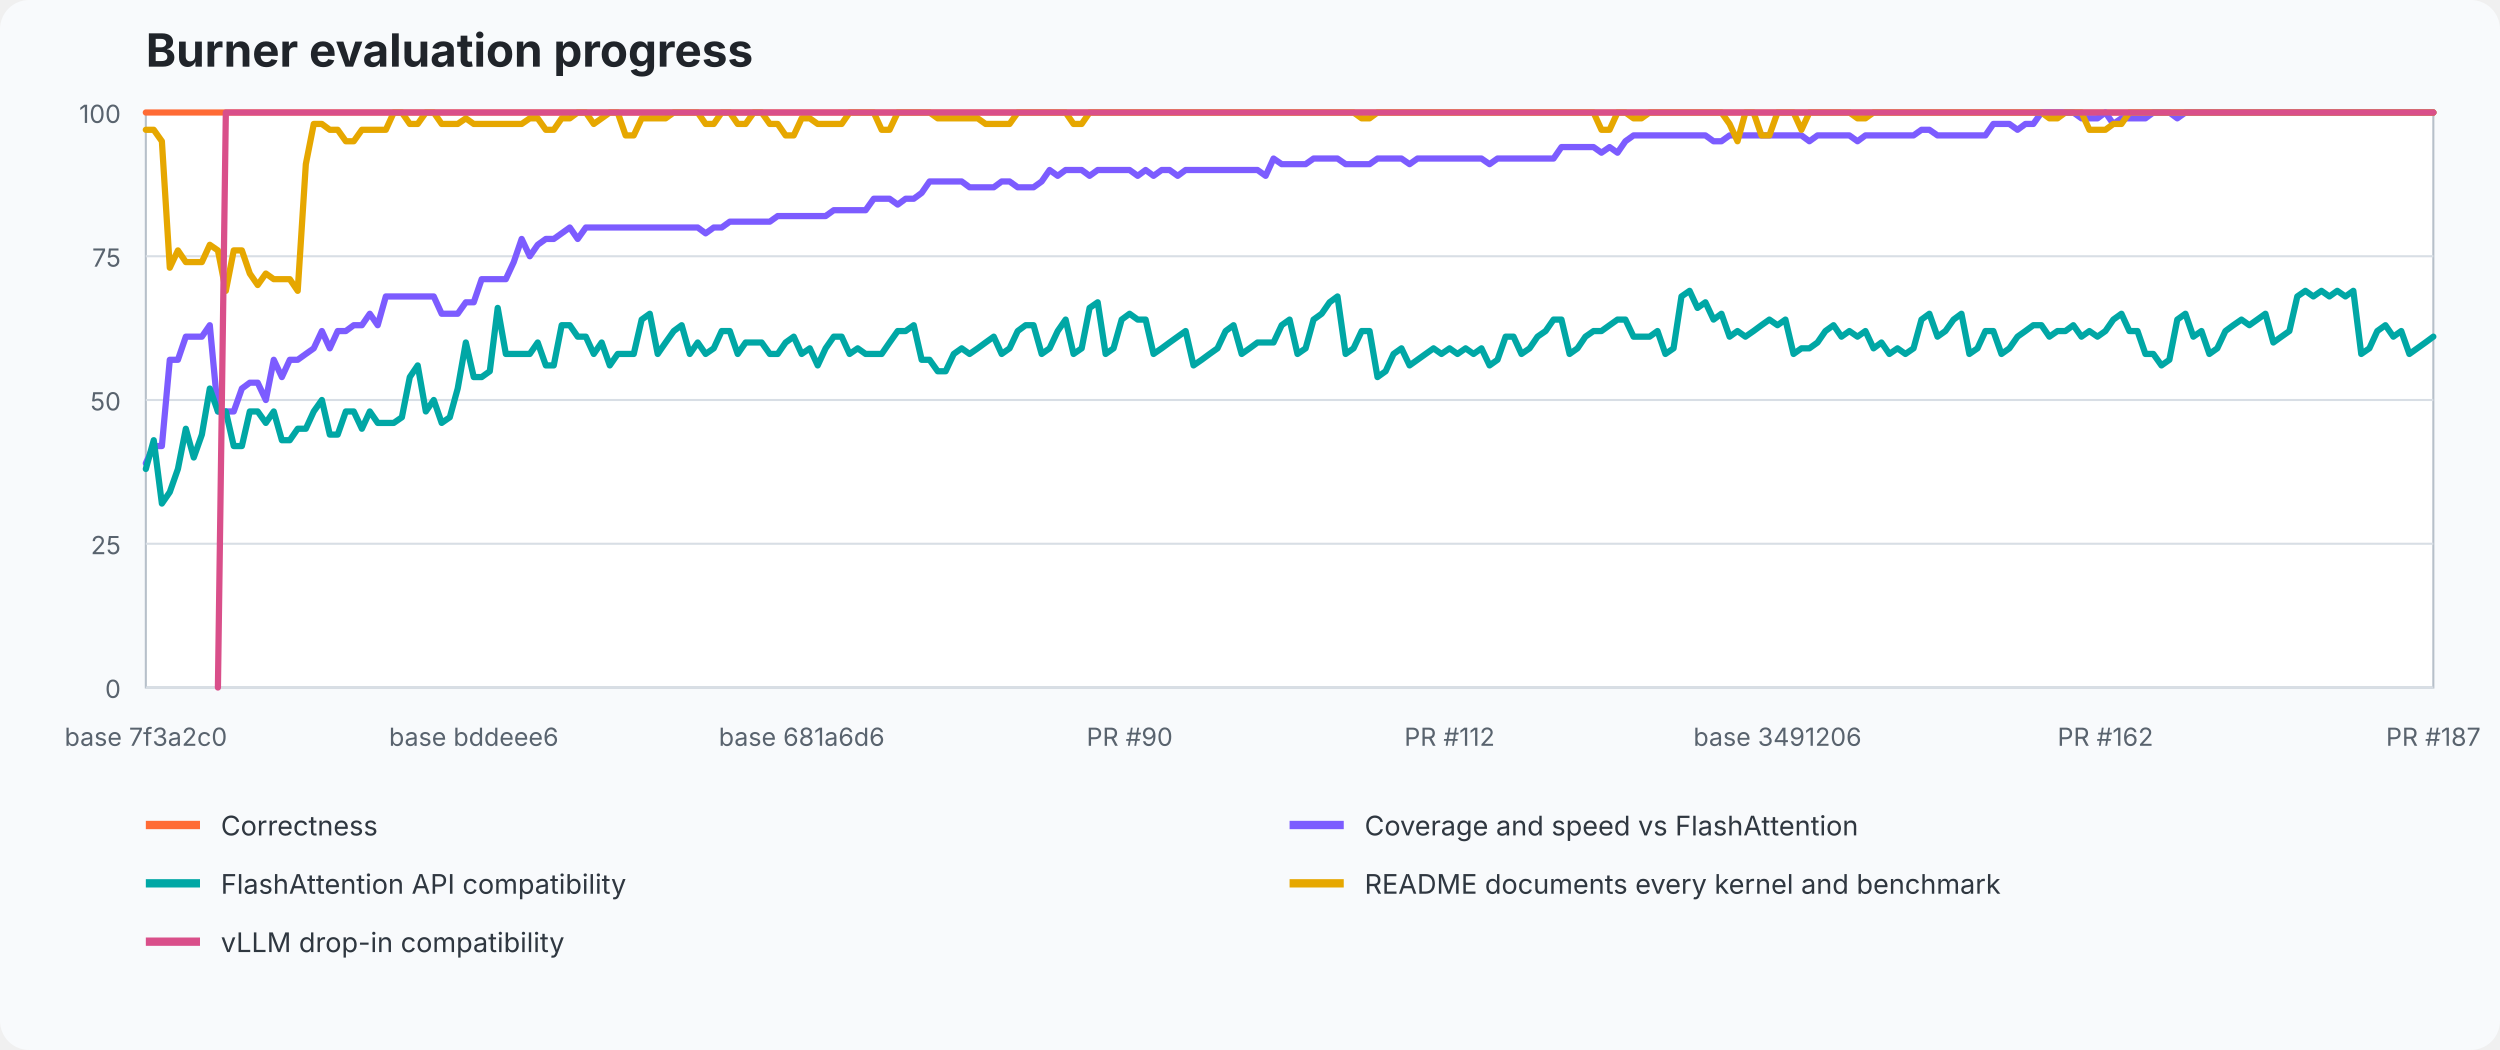
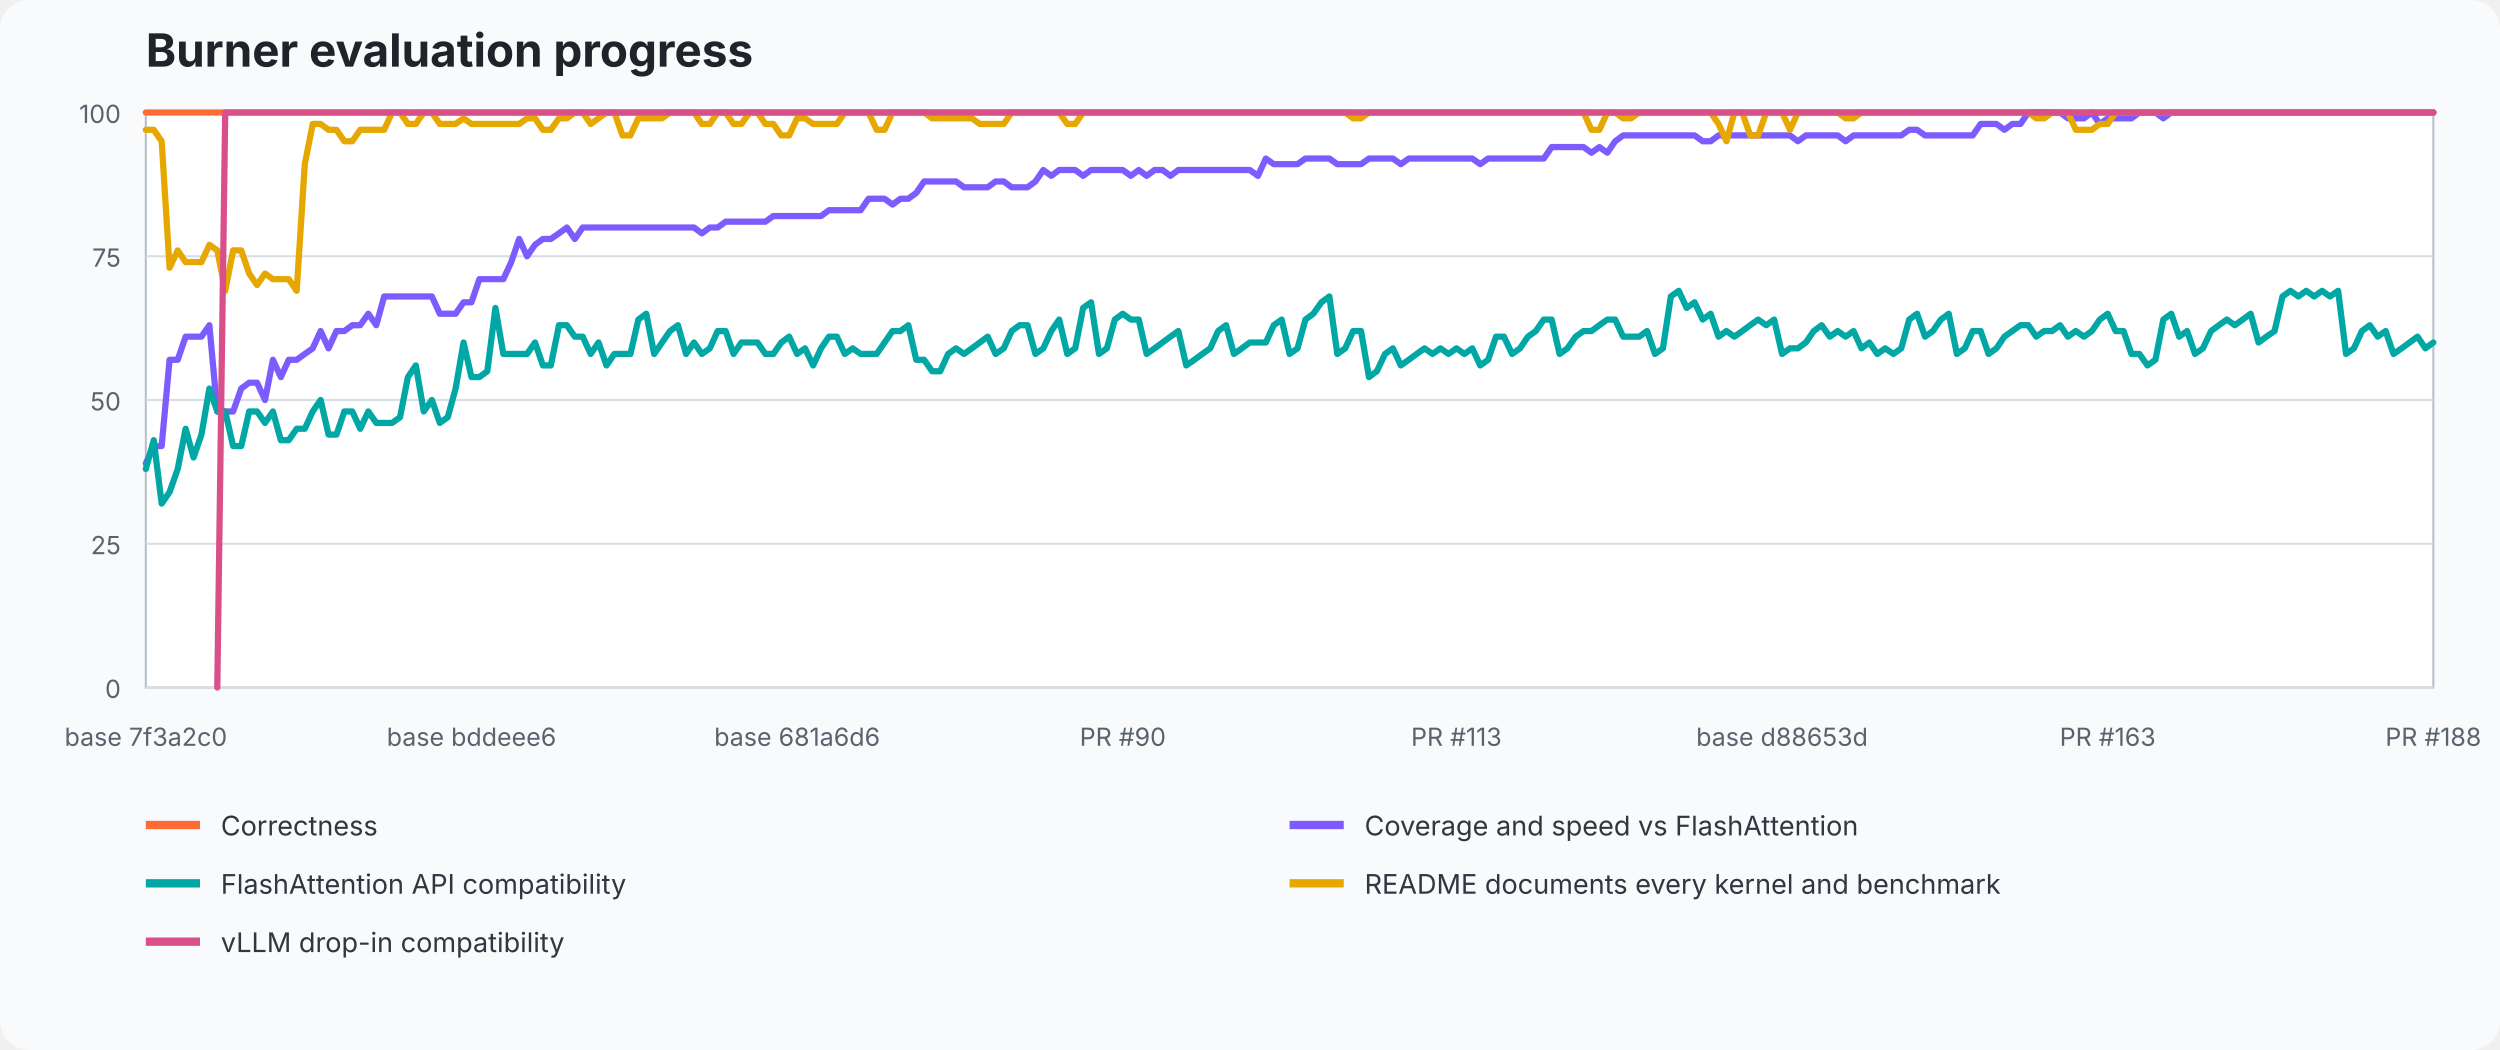
<svg xmlns="http://www.w3.org/2000/svg" width="1200" height="504" viewBox="0 0 1200 504" role="img" aria-labelledby="title desc">
  <style>text{font-family:ui-sans-serif,system-ui,-apple-system,BlinkMacSystemFont,"Segoe UI",sans-serif}.title{font-size:22px;font-weight:700;fill:#20242a}.axis{font-size:12px;fill:#59636e}.legend{font-size:13px;fill:#2f3740}.grid{stroke:#d8dee5;stroke-width:1}.plot{fill:#fff;stroke:#b7c0ca}</style>
  <rect width="100%" height="100%" fill="#f8fafc" rx="14" />
  <text x="70" y="32" class="title">Burner evaluation progress</text>
  <rect x="70" y="54" width="1098" height="276" class="plot" />
  <line x1="70" y1="330" x2="1168" y2="330" class="grid" />
  <text x="58" y="335" text-anchor="end" class="axis">0</text>
  <line x1="70" y1="261" x2="1168" y2="261" class="grid" />
  <text x="58" y="266" text-anchor="end" class="axis">25</text>
  <line x1="70" y1="192" x2="1168" y2="192" class="grid" />
  <text x="58" y="197" text-anchor="end" class="axis">50</text>
  <line x1="70" y1="123" x2="1168" y2="123" class="grid" />
  <text x="58" y="128" text-anchor="end" class="axis">75</text>
  <line x1="70" y1="54" x2="1168" y2="54" class="grid" />
  <text x="58" y="59" text-anchor="end" class="axis">100</text>
-   <polyline points="70.0,54.0 73.8,54.0 77.7,54.0 81.5,54.0 85.4,54.0 89.2,54.0 93.0,54.0 96.9,54.0 100.7,54.0 104.6,54.0 108.4,54.0 112.2,54.0 116.1,54.0 119.9,54.0 123.7,54.0 127.6,54.0 131.4,54.0 135.3,54.0 139.1,54.0 142.9,54.0 146.8,54.0 150.6,54.0 154.5,54.0 158.3,54.0 162.1,54.0 166.0,54.0 169.8,54.0 173.7,54.0 177.5,54.0 181.3,54.0 185.2,54.0 189.0,54.0 192.9,54.0 196.7,54.0 200.5,54.0 204.4,54.0 208.2,54.0 212.0,54.0 215.9,54.0 219.7,54.0 223.6,54.0 227.4,54.0 231.2,54.0 235.1,54.0 238.9,54.0 242.8,54.0 246.6,54.0 250.4,54.0 254.3,54.0 258.1,54.0 262.0,54.0 265.8,54.0 269.6,54.0 273.5,54.0 277.3,54.0 281.2,54.0 285.0,54.0 288.8,54.0 292.7,54.0 296.5,54.0 300.3,54.0 304.2,54.0 308.0,54.0 311.9,54.0 315.7,54.0 319.5,54.0 323.4,54.0 327.2,54.0 331.1,54.0 334.9,54.0 338.7,54.0 342.6,54.0 346.4,54.0 350.3,54.0 354.1,54.0 357.9,54.0 361.8,54.0 365.6,54.0 369.5,54.0 373.3,54.0 377.1,54.0 381.0,54.0 384.8,54.0 388.7,54.0 392.5,54.0 396.3,54.0 400.2,54.0 404.0,54.0 407.8,54.0 411.7,54.0 415.5,54.0 419.4,54.0 423.2,54.0 427.0,54.0 430.9,54.0 434.7,54.0 438.6,54.0 442.4,54.0 446.2,54.0 450.1,54.0 453.9,54.0 457.8,54.0 461.6,54.0 465.4,54.0 469.3,54.0 473.1,54.0 477.0,54.0 480.8,54.0 484.6,54.0 488.5,54.0 492.3,54.0 496.1,54.0 500.0,54.0 503.8,54.0 507.7,54.0 511.5,54.0 515.3,54.0 519.2,54.0 523.0,54.0 526.9,54.0 530.7,54.0 534.5,54.0 538.4,54.0 542.2,54.0 546.1,54.0 549.9,54.0 553.7,54.0 557.6,54.0 561.4,54.0 565.3,54.0 569.1,54.0 572.9,54.0 576.8,54.0 580.6,54.0 584.4,54.0 588.3,54.0 592.1,54.0 596.0,54.0 599.8,54.0 603.6,54.0 607.5,54.0 611.3,54.0 615.2,54.0 619.0,54.0 622.8,54.0 626.7,54.0 630.5,54.0 634.4,54.0 638.2,54.0 642.0,54.0 645.9,54.0 649.7,54.0 653.6,54.0 657.4,54.0 661.2,54.0 665.1,54.0 668.9,54.0 672.7,54.0 676.6,54.0 680.4,54.0 684.3,54.0 688.1,54.0 691.9,54.0 695.8,54.0 699.6,54.0 703.5,54.0 707.3,54.0 711.1,54.0 715.0,54.0 718.8,54.0 722.7,54.0 726.5,54.0 730.3,54.0 734.2,54.0 738.0,54.0 741.9,54.0 745.7,54.0 749.5,54.0 753.4,54.0 757.2,54.0 761.0,54.0 764.9,54.0 768.7,54.0 772.6,54.0 776.4,54.0 780.2,54.0 784.1,54.0 787.9,54.0 791.8,54.0 795.6,54.0 799.4,54.0 803.3,54.0 807.1,54.0 811.0,54.0 814.8,54.0 818.6,54.0 822.5,54.0 826.3,54.0 830.2,54.0 834.0,54.0 837.8,54.0 841.7,54.0 845.5,54.0 849.3,54.0 853.2,54.0 857.0,54.0 860.9,54.0 864.7,54.0 868.5,54.0 872.4,54.0 876.2,54.0 880.1,54.0 883.9,54.0 887.7,54.0 891.6,54.0 895.4,54.0 899.3,54.0 903.1,54.0 906.9,54.0 910.8,54.0 914.6,54.0 918.5,54.0 922.3,54.0 926.1,54.0 930.0,54.0 933.8,54.0 937.7,54.0 941.5,54.0 945.3,54.0 949.2,54.0 953.0,54.0 956.8,54.0 960.7,54.0 964.5,54.0 968.4,54.0 972.2,54.0 976.0,54.0 979.9,54.0 983.7,54.0 987.6,54.0 991.4,54.0 995.2,54.0 999.1,54.0 1002.9,54.0 1006.8,54.0 1010.6,54.0 1014.4,54.0 1018.3,54.0 1022.1,54.0 1026.0,54.0 1029.8,54.0 1033.6,54.0 1037.5,54.0 1041.3,54.0 1045.1,54.0 1049.0,54.0 1052.8,54.0 1056.7,54.0 1060.5,54.0 1064.3,54.0 1068.2,54.0 1072.0,54.0 1075.9,54.0 1079.7,54.0 1083.5,54.0 1087.4,54.0 1091.2,54.0 1095.1,54.0 1098.9,54.0 1102.7,54.0 1106.6,54.0 1110.4,54.0 1114.3,54.0 1118.1,54.0 1121.9,54.0 1125.8,54.0 1129.6,54.0 1133.4,54.0 1137.3,54.0 1141.1,54.0 1145.0,54.0 1148.8,54.0 1152.6,54.0 1156.5,54.0 1160.3,54.0 1164.2,54.0 1168.0,54.0" fill="none" stroke="#ff6b35" stroke-width="3" stroke-linejoin="round" stroke-linecap="round" />
-   <polyline points="70.0,222.4 73.8,214.1 77.7,214.1 81.5,172.7 85.4,172.7 89.2,161.6 93.0,161.6 96.9,161.6 100.7,156.1 104.6,197.5 108.4,197.5 112.2,197.5 116.1,186.5 119.9,183.7 123.7,183.7 127.6,192.0 131.4,172.7 135.3,181.0 139.1,172.7 142.9,172.7 146.8,169.9 150.6,167.2 154.5,158.9 158.3,167.2 162.1,158.9 166.0,158.9 169.8,156.1 173.7,156.1 177.5,150.6 181.3,156.1 185.2,142.3 189.0,142.3 192.9,142.3 196.7,142.3 200.5,142.3 204.4,142.3 208.2,142.3 212.0,150.6 215.9,150.6 219.7,150.6 223.6,145.1 227.4,145.1 231.2,134.0 235.1,134.0 238.9,134.0 242.8,134.0 246.6,125.8 250.4,114.7 254.3,123.0 258.1,117.5 262.0,114.7 265.8,114.7 269.6,112.0 273.5,109.2 277.3,114.7 281.2,109.2 285.0,109.2 288.8,109.2 292.7,109.2 296.5,109.2 300.3,109.2 304.2,109.2 308.0,109.2 311.9,109.2 315.7,109.2 319.5,109.2 323.4,109.2 327.2,109.2 331.1,109.2 334.9,109.2 338.7,112.0 342.6,109.2 346.4,109.2 350.3,106.4 354.1,106.4 357.9,106.4 361.8,106.4 365.6,106.4 369.5,106.4 373.3,103.7 377.1,103.7 381.0,103.7 384.8,103.7 388.7,103.7 392.5,103.7 396.3,103.7 400.2,100.9 404.0,100.9 407.8,100.9 411.7,100.9 415.5,100.9 419.4,95.4 423.2,95.4 427.0,95.4 430.9,98.2 434.7,95.4 438.6,95.4 442.4,92.6 446.2,87.1 450.1,87.1 453.9,87.1 457.8,87.1 461.6,87.1 465.4,89.9 469.3,89.9 473.1,89.9 477.0,89.9 480.8,87.1 484.6,87.1 488.5,89.9 492.3,89.9 496.1,89.9 500.0,87.1 503.8,81.6 507.7,84.4 511.5,81.6 515.3,81.6 519.2,81.6 523.0,84.4 526.9,81.6 530.7,81.6 534.5,81.6 538.4,81.6 542.2,81.6 546.1,84.4 549.9,81.6 553.7,84.4 557.6,81.6 561.4,81.6 565.3,84.4 569.1,81.6 572.9,81.6 576.8,81.6 580.6,81.6 584.4,81.6 588.3,81.6 592.1,81.6 596.0,81.6 599.8,81.6 603.6,81.6 607.5,84.4 611.3,76.1 615.2,78.8 619.0,78.8 622.8,78.8 626.7,78.8 630.5,76.1 634.4,76.1 638.2,76.1 642.0,76.1 645.9,78.8 649.7,78.8 653.6,78.8 657.4,78.8 661.2,76.1 665.1,76.1 668.9,76.1 672.7,76.1 676.6,78.8 680.4,76.1 684.3,76.1 688.1,76.1 691.9,76.1 695.8,76.1 699.6,76.1 703.5,76.1 707.3,76.1 711.1,76.1 715.0,78.8 718.8,76.1 722.7,76.1 726.5,76.1 730.3,76.1 734.2,76.1 738.0,76.1 741.9,76.1 745.7,76.1 749.5,70.6 753.4,70.6 757.2,70.6 761.0,70.6 764.9,70.6 768.7,73.3 772.6,70.6 776.4,73.3 780.2,67.8 784.1,65.0 787.9,65.0 791.8,65.0 795.6,65.0 799.4,65.0 803.3,65.0 807.1,65.0 811.0,65.0 814.8,65.0 818.6,65.0 822.5,67.8 826.3,67.8 830.2,65.0 834.0,65.0 837.8,65.0 841.7,65.0 845.5,65.0 849.3,65.0 853.2,65.0 857.0,65.0 860.9,65.0 864.7,65.0 868.5,67.8 872.4,65.0 876.2,65.0 880.1,65.0 883.9,65.0 887.7,65.0 891.6,67.8 895.4,65.0 899.3,65.0 903.1,65.0 906.9,65.0 910.8,65.0 914.6,65.0 918.5,65.0 922.3,62.3 926.1,62.3 930.0,65.0 933.8,65.0 937.7,65.0 941.5,65.0 945.3,65.0 949.2,65.0 953.0,65.0 956.8,59.5 960.7,59.5 964.5,59.5 968.4,62.3 972.2,59.5 976.0,59.5 979.9,54.0 983.7,54.0 987.6,54.0 991.4,54.0 995.2,54.0 999.1,56.8 1002.9,56.8 1006.8,56.8 1010.6,54.0 1014.4,59.5 1018.3,56.8 1022.1,56.8 1026.0,56.8 1029.8,56.8 1033.6,54.0 1037.5,54.0 1041.3,54.0 1045.1,56.8 1049.0,54.0 1052.8,54.0 1056.7,54.0 1060.5,54.0 1064.3,54.0 1068.2,54.0 1072.0,54.0 1075.9,54.0 1079.7,54.0 1083.5,54.0 1087.4,54.0 1091.2,54.0 1095.1,54.0 1098.9,54.0 1102.7,54.0 1106.6,54.0 1110.4,54.0 1114.3,54.0 1118.1,54.0 1121.9,54.0 1125.8,54.0 1129.6,54.0 1133.4,54.0 1137.3,54.0 1141.1,54.0 1145.0,54.0 1148.8,54.0 1152.6,54.0 1156.5,54.0 1160.3,54.0 1164.2,54.0 1168.0,54.0" fill="none" stroke="#7c5cff" stroke-width="3" stroke-linejoin="round" stroke-linecap="round" />
-   <polyline points="70.0,225.1 73.8,211.3 77.7,241.7 81.5,236.2 85.4,225.1 89.2,205.8 93.0,219.6 96.9,208.6 100.7,186.5 104.6,197.5 108.4,197.5 112.2,214.1 116.1,214.1 119.9,197.5 123.7,197.5 127.6,203.0 131.4,197.5 135.3,211.3 139.1,211.3 142.9,205.8 146.8,205.8 150.6,197.5 154.5,192.0 158.3,208.6 162.1,208.6 166.0,197.5 169.8,197.5 173.7,205.8 177.5,197.5 181.3,203.0 185.2,203.0 189.0,203.0 192.9,200.3 196.7,181.0 200.5,175.4 204.4,197.5 208.2,192.0 212.0,203.0 215.9,200.3 219.7,186.5 223.6,164.4 227.4,181.0 231.2,181.0 235.1,178.2 238.9,147.8 242.8,169.9 246.6,169.9 250.4,169.9 254.3,169.9 258.1,164.4 262.0,175.4 265.8,175.4 269.6,156.1 273.5,156.1 277.3,161.6 281.2,161.6 285.0,169.9 288.8,164.4 292.7,175.4 296.5,169.9 300.3,169.9 304.2,169.9 308.0,153.4 311.9,150.6 315.7,169.9 319.5,164.4 323.4,158.9 327.2,156.1 331.1,169.9 334.9,164.4 338.7,169.9 342.6,167.2 346.4,158.9 350.3,158.9 354.1,169.9 357.9,164.4 361.8,164.4 365.6,164.4 369.5,169.9 373.3,169.9 377.1,164.4 381.0,161.6 384.8,169.9 388.7,167.2 392.5,175.4 396.3,167.2 400.2,161.6 404.0,161.6 407.8,169.9 411.7,167.2 415.5,169.9 419.4,169.9 423.2,169.9 427.0,164.4 430.9,158.9 434.7,158.9 438.6,156.1 442.4,172.7 446.2,172.7 450.1,178.2 453.9,178.2 457.8,169.9 461.6,167.2 465.4,169.9 469.3,167.2 473.1,164.4 477.0,161.6 480.8,169.9 484.6,167.2 488.5,158.9 492.3,156.1 496.1,156.1 500.0,169.9 503.8,167.2 507.7,158.9 511.5,153.4 515.3,169.9 519.2,167.2 523.0,147.8 526.9,145.1 530.7,169.9 534.5,167.2 538.4,153.4 542.2,150.6 546.1,153.4 549.9,153.4 553.7,169.9 557.6,167.2 561.4,164.4 565.3,161.6 569.1,158.9 572.9,175.4 576.8,172.7 580.6,169.9 584.4,167.2 588.3,158.9 592.1,156.1 596.0,169.9 599.8,167.2 603.6,164.4 607.5,164.4 611.3,164.4 615.2,156.1 619.0,153.4 622.8,169.9 626.7,167.2 630.5,153.4 634.4,150.6 638.2,145.1 642.0,142.3 645.9,169.9 649.7,167.2 653.6,158.9 657.4,158.9 661.2,181.0 665.1,178.2 668.9,169.9 672.7,167.2 676.6,175.4 680.4,172.7 684.3,169.9 688.1,167.2 691.9,169.9 695.8,167.2 699.6,169.9 703.5,167.2 707.3,169.9 711.1,167.2 715.0,175.4 718.8,172.7 722.7,161.6 726.5,161.6 730.3,169.9 734.2,167.2 738.0,161.6 741.9,158.9 745.7,153.4 749.5,153.4 753.4,169.9 757.2,167.2 761.0,161.6 764.9,158.9 768.7,158.9 772.6,156.1 776.4,153.4 780.2,153.4 784.1,161.6 787.9,161.6 791.8,161.6 795.6,158.9 799.4,169.9 803.3,167.2 807.1,142.3 811.0,139.6 814.8,147.8 818.6,145.1 822.5,153.4 826.3,150.6 830.2,161.6 834.0,158.9 837.8,161.6 841.7,158.9 845.5,156.1 849.3,153.4 853.2,156.1 857.0,153.4 860.9,169.9 864.7,167.2 868.5,167.2 872.4,164.4 876.2,158.9 880.1,156.1 883.9,161.6 887.7,158.9 891.6,161.6 895.4,158.9 899.3,167.2 903.1,164.4 906.9,169.9 910.8,167.2 914.6,169.9 918.5,167.2 922.3,153.4 926.1,150.6 930.0,161.6 933.8,158.9 937.7,153.4 941.5,150.6 945.3,169.9 949.2,167.2 953.0,158.9 956.8,158.9 960.7,169.9 964.5,167.2 968.4,161.6 972.2,158.9 976.0,156.1 979.9,156.1 983.7,161.6 987.6,158.9 991.4,158.9 995.2,156.1 999.1,161.6 1002.9,158.9 1006.8,161.6 1010.6,158.9 1014.4,153.4 1018.3,150.6 1022.1,158.9 1026.0,158.9 1029.8,169.9 1033.6,169.9 1037.5,175.4 1041.3,172.7 1045.1,153.4 1049.0,150.6 1052.8,161.6 1056.7,158.9 1060.5,169.9 1064.3,167.2 1068.2,158.9 1072.0,156.1 1075.9,153.4 1079.7,156.1 1083.5,153.4 1087.4,150.6 1091.2,164.4 1095.1,161.6 1098.9,158.9 1102.7,142.3 1106.6,139.6 1110.4,142.3 1114.3,139.6 1118.1,142.3 1121.9,139.6 1125.8,142.3 1129.6,139.6 1133.4,169.9 1137.3,167.2 1141.1,158.9 1145.0,156.1 1148.8,161.6 1152.6,158.9 1156.5,169.9 1160.3,167.2 1164.2,164.4 1168.0,161.6" fill="none" stroke="#00a7a5" stroke-width="3" stroke-linejoin="round" stroke-linecap="round" />
-   <polyline points="70.0,62.3 73.8,62.3 77.7,67.8 81.5,128.5 85.4,120.2 89.2,125.8 93.0,125.8 96.9,125.8 100.7,117.5 104.6,120.2 108.4,139.6 112.2,120.2 116.1,120.2 119.9,131.3 123.7,136.8 127.6,131.3 131.4,134.0 135.3,134.0 139.1,134.0 142.9,139.6 146.8,78.8 150.6,59.5 154.5,59.5 158.3,62.3 162.1,62.3 166.0,67.8 169.8,67.8 173.7,62.3 177.5,62.3 181.3,62.3 185.2,62.3 189.0,54.0 192.9,54.0 196.7,59.5 200.5,59.5 204.4,54.0 208.2,54.0 212.0,59.5 215.9,59.5 219.7,59.5 223.6,56.8 227.4,59.5 231.2,59.5 235.1,59.5 238.9,59.5 242.8,59.5 246.6,59.5 250.4,59.5 254.3,56.8 258.1,56.8 262.0,62.3 265.8,62.3 269.6,56.8 273.5,56.8 277.3,54.0 281.2,54.0 285.0,59.5 288.8,56.8 292.7,54.0 296.5,54.0 300.3,65.0 304.2,65.0 308.0,56.8 311.9,56.8 315.7,56.8 319.5,56.8 323.4,54.0 327.2,54.0 331.1,54.0 334.9,54.0 338.7,59.5 342.6,59.5 346.4,54.0 350.3,54.0 354.1,59.5 357.9,59.5 361.8,54.0 365.6,54.0 369.5,59.5 373.3,59.5 377.1,65.0 381.0,65.0 384.8,56.8 388.7,56.8 392.5,59.5 396.3,59.5 400.2,59.5 404.0,59.5 407.8,54.0 411.7,54.0 415.5,54.0 419.4,54.0 423.2,62.3 427.0,62.3 430.9,54.0 434.7,54.0 438.6,54.0 442.4,54.0 446.2,54.0 450.1,56.8 453.9,56.8 457.8,56.8 461.6,56.8 465.4,56.8 469.3,56.8 473.1,59.5 477.0,59.5 480.8,59.5 484.6,59.5 488.5,54.0 492.3,54.0 496.1,54.0 500.0,54.0 503.8,54.0 507.7,54.0 511.5,54.0 515.3,59.5 519.2,59.5 523.0,54.0 526.9,54.0 530.7,54.0 534.5,54.0 538.4,54.0 542.2,54.0 546.1,54.0 549.9,54.0 553.7,54.0 557.6,54.0 561.4,54.0 565.3,54.0 569.1,54.0 572.9,54.0 576.8,54.0 580.6,54.0 584.4,54.0 588.3,54.0 592.1,54.0 596.0,54.0 599.8,54.0 603.6,54.0 607.5,54.0 611.3,54.0 615.2,54.0 619.0,54.0 622.8,54.0 626.7,54.0 630.5,54.0 634.4,54.0 638.2,54.0 642.0,54.0 645.9,54.0 649.7,54.0 653.6,56.8 657.4,56.8 661.2,54.0 665.1,54.0 668.9,54.0 672.7,54.0 676.6,54.0 680.4,54.0 684.3,54.0 688.1,54.0 691.9,54.0 695.8,54.0 699.6,54.0 703.5,54.0 707.3,54.0 711.1,54.0 715.0,54.0 718.8,54.0 722.7,54.0 726.5,54.0 730.3,54.0 734.2,54.0 738.0,54.0 741.9,54.0 745.7,54.0 749.5,54.0 753.4,54.0 757.2,54.0 761.0,54.0 764.9,54.0 768.7,62.3 772.6,62.3 776.4,54.0 780.2,54.0 784.1,56.8 787.9,56.8 791.8,54.0 795.6,54.0 799.4,54.0 803.3,54.0 807.1,54.0 811.0,54.0 814.8,54.0 818.6,54.0 822.5,54.0 826.3,54.0 830.2,59.5 834.0,67.8 837.8,54.0 841.7,54.0 845.5,65.0 849.3,65.0 853.2,54.0 857.0,54.0 860.9,54.0 864.7,62.3 868.5,54.0 872.4,54.0 876.2,54.0 880.1,54.0 883.9,54.0 887.7,54.0 891.6,56.8 895.4,56.8 899.3,54.0 903.1,54.0 906.9,54.0 910.8,54.0 914.6,54.0 918.5,54.0 922.3,54.0 926.1,54.0 930.0,54.0 933.8,54.0 937.7,54.0 941.5,54.0 945.3,54.0 949.2,54.0 953.0,54.0 956.8,54.0 960.7,54.0 964.5,54.0 968.4,54.0 972.2,54.0 976.0,54.0 979.9,54.0 983.7,56.8 987.6,56.8 991.4,54.0 995.2,54.0 999.1,54.0 1002.9,62.3 1006.8,62.3 1010.6,62.3 1014.4,59.5 1018.3,59.5 1022.1,54.0 1026.0,54.0 1029.8,54.0 1033.6,54.0 1037.5,54.0 1041.3,54.0 1045.1,54.0 1049.0,54.0 1052.8,54.0 1056.7,54.0 1060.5,54.0 1064.3,54.0 1068.2,54.0 1072.0,54.0 1075.9,54.0 1079.7,54.0 1083.5,54.0 1087.4,54.0 1091.2,54.0 1095.1,54.0 1098.9,54.0 1102.7,54.0 1106.6,54.0 1110.4,54.0 1114.3,54.0 1118.1,54.0 1121.9,54.0 1125.8,54.0 1129.6,54.0 1133.4,54.0 1137.3,54.0 1141.1,54.0 1145.0,54.0 1148.8,54.0 1152.6,54.0 1156.5,54.0 1160.3,54.0 1164.2,54.0 1168.0,54.0" fill="none" stroke="#e6a700" stroke-width="3" stroke-linejoin="round" stroke-linecap="round" />
-   <polyline points="104.6,330.0 108.4,54.0 112.2,54.0 116.1,54.0 119.9,54.0 123.7,54.0 127.6,54.0 131.4,54.0 135.3,54.0 139.1,54.0 142.9,54.0 146.8,54.0 150.6,54.0 154.5,54.0 158.3,54.0 162.1,54.0 166.0,54.0 169.8,54.0 173.7,54.0 177.5,54.0 181.3,54.0 185.2,54.0 189.0,54.0 192.9,54.0 196.7,54.0 200.5,54.0 204.4,54.0 208.2,54.0 212.0,54.0 215.9,54.0 219.7,54.0 223.6,54.0 227.4,54.0 231.2,54.0 235.1,54.0 238.9,54.0 242.8,54.0 246.6,54.0 250.4,54.0 254.3,54.0 258.1,54.0 262.0,54.0 265.8,54.0 269.6,54.0 273.5,54.0 277.3,54.0 281.2,54.0 285.0,54.0 288.8,54.0 292.7,54.0 296.5,54.0 300.3,54.0 304.2,54.0 308.0,54.0 311.9,54.0 315.7,54.0 319.5,54.0 323.4,54.0 327.2,54.0 331.1,54.0 334.9,54.0 338.7,54.0 342.6,54.0 346.4,54.0 350.3,54.0 354.1,54.0 357.9,54.0 361.8,54.0 365.6,54.0 369.5,54.0 373.3,54.0 377.1,54.0 381.0,54.0 384.8,54.0 388.7,54.0 392.5,54.0 396.3,54.0 400.2,54.0 404.0,54.0 407.8,54.0 411.7,54.0 415.5,54.0 419.4,54.0 423.2,54.0 427.0,54.0 430.9,54.0 434.7,54.0 438.6,54.0 442.4,54.0 446.2,54.0 450.1,54.0 453.9,54.0 457.8,54.0 461.6,54.0 465.4,54.0 469.3,54.0 473.1,54.0 477.0,54.0 480.8,54.0 484.6,54.0 488.5,54.0 492.3,54.0 496.1,54.0 500.0,54.0 503.8,54.0 507.7,54.0 511.5,54.0 515.3,54.0 519.2,54.0 523.0,54.0 526.9,54.0 530.7,54.0 534.5,54.0 538.4,54.0 542.2,54.0 546.1,54.0 549.9,54.0 553.7,54.0 557.6,54.0 561.4,54.0 565.3,54.0 569.1,54.0 572.9,54.0 576.8,54.0 580.6,54.0 584.4,54.0 588.3,54.0 592.1,54.0 596.0,54.0 599.8,54.0 603.6,54.0 607.5,54.0 611.3,54.0 615.2,54.0 619.0,54.0 622.8,54.0 626.7,54.0 630.5,54.0 634.4,54.0 638.2,54.0 642.0,54.0 645.9,54.0 649.7,54.0 653.6,54.0 657.4,54.0 661.2,54.0 665.1,54.0 668.9,54.0 672.7,54.0 676.6,54.0 680.4,54.0 684.3,54.0 688.1,54.0 691.9,54.0 695.8,54.0 699.6,54.0 703.5,54.0 707.3,54.0 711.1,54.0 715.0,54.0 718.8,54.0 722.7,54.0 726.5,54.0 730.3,54.0 734.2,54.0 738.0,54.0 741.9,54.0 745.7,54.0 749.5,54.0 753.4,54.0 757.2,54.0 761.0,54.0 764.9,54.0 768.7,54.0 772.6,54.0 776.4,54.0 780.2,54.0 784.1,54.0 787.9,54.0 791.8,54.0 795.6,54.0 799.4,54.0 803.3,54.0 807.1,54.0 811.0,54.0 814.8,54.0 818.6,54.0 822.5,54.0 826.3,54.0 830.2,54.0 834.0,54.0 837.8,54.0 841.7,54.0 845.5,54.0 849.3,54.0 853.2,54.0 857.0,54.0 860.9,54.0 864.7,54.0 868.5,54.0 872.4,54.0 876.2,54.0 880.1,54.0 883.9,54.0 887.7,54.0 891.6,54.0 895.4,54.0 899.3,54.0 903.1,54.0 906.9,54.0 910.8,54.0 914.6,54.0 918.5,54.0 922.3,54.0 926.1,54.0 930.0,54.0 933.8,54.0 937.7,54.0 941.5,54.0 945.3,54.0 949.2,54.0 953.0,54.0 956.8,54.0 960.7,54.0 964.5,54.0 968.4,54.0 972.2,54.0 976.0,54.0 979.9,54.0 983.7,54.0 987.6,54.0 991.4,54.0 995.2,54.0 999.1,54.0 1002.9,54.0 1006.8,54.0 1010.6,54.0 1014.4,54.0 1018.3,54.0 1022.1,54.0 1026.0,54.0 1029.8,54.0 1033.6,54.0 1037.5,54.0 1041.3,54.0 1045.1,54.0 1049.0,54.0 1052.8,54.0 1056.7,54.0 1060.5,54.0 1064.3,54.0 1068.2,54.0 1072.0,54.0 1075.9,54.0 1079.7,54.0 1083.5,54.0 1087.4,54.0 1091.2,54.0 1095.1,54.0 1098.9,54.0 1102.7,54.0 1106.6,54.0 1110.4,54.0 1114.3,54.0 1118.1,54.0 1121.9,54.0 1125.8,54.0 1129.6,54.0 1133.4,54.0 1137.3,54.0 1141.1,54.0 1145.0,54.0 1148.8,54.0 1152.6,54.0 1156.5,54.0 1160.3,54.0 1164.2,54.0 1168.0,54.0" fill="none" stroke="#d94f8a" stroke-width="3" stroke-linejoin="round" stroke-linecap="round" />
+   <polyline points="70.0,54.0 73.8,54.0 77.6,54.0 81.4,54.0 85.3,54.0 89.1,54.0 92.9,54.0 96.7,54.0 100.5,54.0 104.3,54.0 108.1,54.0 111.9,54.0 115.8,54.0 119.6,54.0 123.4,54.0 127.2,54.0 131.0,54.0 134.8,54.0 138.6,54.0 142.4,54.0 146.3,54.0 150.1,54.0 153.9,54.0 157.7,54.0 161.5,54.0 165.3,54.0 169.1,54.0 172.9,54.0 176.8,54.0 180.6,54.0 184.4,54.0 188.2,54.0 192.0,54.0 195.8,54.0 199.6,54.0 203.4,54.0 207.3,54.0 211.1,54.0 214.9,54.0 218.7,54.0 222.5,54.0 226.3,54.0 230.1,54.0 233.9,54.0 237.8,54.0 241.6,54.0 245.4,54.0 249.2,54.0 253.0,54.0 256.8,54.0 260.6,54.0 264.4,54.0 268.3,54.0 272.1,54.0 275.9,54.0 279.7,54.0 283.5,54.0 287.3,54.0 291.1,54.0 294.9,54.0 298.8,54.0 302.6,54.0 306.4,54.0 310.2,54.0 314.0,54.0 317.8,54.0 321.6,54.0 325.4,54.0 329.3,54.0 333.1,54.0 336.9,54.0 340.7,54.0 344.5,54.0 348.3,54.0 352.1,54.0 355.9,54.0 359.8,54.0 363.6,54.0 367.4,54.0 371.2,54.0 375.0,54.0 378.8,54.0 382.6,54.0 386.4,54.0 390.3,54.0 394.1,54.0 397.9,54.0 401.7,54.0 405.5,54.0 409.3,54.0 413.1,54.0 416.9,54.0 420.8,54.0 424.6,54.0 428.4,54.0 432.2,54.0 436.0,54.0 439.8,54.0 443.6,54.0 447.4,54.0 451.3,54.0 455.1,54.0 458.9,54.0 462.7,54.0 466.5,54.0 470.3,54.0 474.1,54.0 477.9,54.0 481.8,54.0 485.6,54.0 489.4,54.0 493.2,54.0 497.0,54.0 500.8,54.0 504.6,54.0 508.4,54.0 512.3,54.0 516.1,54.0 519.9,54.0 523.7,54.0 527.5,54.0 531.3,54.0 535.1,54.0 538.9,54.0 542.8,54.0 546.6,54.0 550.4,54.0 554.2,54.0 558.0,54.0 561.8,54.0 565.6,54.0 569.4,54.0 573.3,54.0 577.1,54.0 580.9,54.0 584.7,54.0 588.5,54.0 592.3,54.0 596.1,54.0 599.9,54.0 603.8,54.0 607.6,54.0 611.4,54.0 615.2,54.0 619.0,54.0 622.8,54.0 626.6,54.0 630.4,54.0 634.3,54.0 638.1,54.0 641.9,54.0 645.7,54.0 649.5,54.0 653.3,54.0 657.1,54.0 660.9,54.0 664.8,54.0 668.6,54.0 672.4,54.0 676.2,54.0 680.0,54.0 683.8,54.0 687.6,54.0 691.4,54.0 695.3,54.0 699.1,54.0 702.9,54.0 706.7,54.0 710.5,54.0 714.3,54.0 718.1,54.0 721.9,54.0 725.8,54.0 729.6,54.0 733.4,54.0 737.2,54.0 741.0,54.0 744.8,54.0 748.6,54.0 752.4,54.0 756.3,54.0 760.1,54.0 763.9,54.0 767.7,54.0 771.5,54.0 775.3,54.0 779.1,54.0 782.9,54.0 786.8,54.0 790.6,54.0 794.4,54.0 798.2,54.0 802.0,54.0 805.8,54.0 809.6,54.0 813.4,54.0 817.3,54.0 821.1,54.0 824.9,54.0 828.7,54.0 832.5,54.0 836.3,54.0 840.1,54.0 843.9,54.0 847.8,54.0 851.6,54.0 855.4,54.0 859.2,54.0 863.0,54.0 866.8,54.0 870.6,54.0 874.4,54.0 878.3,54.0 882.1,54.0 885.9,54.0 889.7,54.0 893.5,54.0 897.3,54.0 901.1,54.0 904.9,54.0 908.8,54.0 912.6,54.0 916.4,54.0 920.2,54.0 924.0,54.0 927.8,54.0 931.6,54.0 935.4,54.0 939.3,54.0 943.1,54.0 946.9,54.0 950.7,54.0 954.5,54.0 958.3,54.0 962.1,54.0 965.9,54.0 969.8,54.0 973.6,54.0 977.4,54.0 981.2,54.0 985.0,54.0 988.8,54.0 992.6,54.0 996.4,54.0 1000.3,54.0 1004.1,54.0 1007.9,54.0 1011.7,54.0 1015.5,54.0 1019.3,54.0 1023.1,54.0 1026.9,54.0 1030.8,54.0 1034.6,54.0 1038.4,54.0 1042.2,54.0 1046.0,54.0 1049.8,54.0 1053.6,54.0 1057.4,54.0 1061.3,54.0 1065.1,54.0 1068.9,54.0 1072.7,54.0 1076.5,54.0 1080.3,54.0 1084.1,54.0 1087.9,54.0 1091.8,54.0 1095.6,54.0 1099.4,54.0 1103.2,54.0 1107.0,54.0 1110.8,54.0 1114.6,54.0 1118.4,54.0 1122.3,54.0 1126.1,54.0 1129.9,54.0 1133.7,54.0 1137.5,54.0 1141.3,54.0 1145.1,54.0 1148.9,54.0 1152.8,54.0 1156.6,54.0 1160.4,54.0 1164.2,54.0 1168.0,54.0" fill="none" stroke="#ff6b35" stroke-width="3" stroke-linejoin="round" stroke-linecap="round" />
+   <polyline points="70.0,222.4 73.8,214.1 77.6,214.1 81.4,172.7 85.3,172.7 89.1,161.6 92.9,161.6 96.7,161.6 100.5,156.1 104.3,197.5 108.1,197.5 111.9,197.5 115.8,186.5 119.6,183.7 123.4,183.7 127.2,192.0 131.0,172.7 134.8,181.0 138.6,172.7 142.4,172.7 146.3,169.9 150.1,167.2 153.9,158.9 157.7,167.2 161.5,158.9 165.3,158.9 169.1,156.1 172.9,156.1 176.8,150.6 180.6,156.1 184.4,142.3 188.2,142.3 192.0,142.3 195.8,142.3 199.6,142.3 203.4,142.3 207.3,142.3 211.1,150.6 214.9,150.6 218.7,150.6 222.5,145.1 226.3,145.1 230.1,134.0 233.9,134.0 237.8,134.0 241.6,134.0 245.4,125.8 249.2,114.7 253.0,123.0 256.8,117.5 260.6,114.7 264.4,114.7 268.3,112.0 272.1,109.2 275.9,114.7 279.7,109.2 283.5,109.2 287.3,109.2 291.1,109.2 294.9,109.2 298.8,109.2 302.6,109.2 306.4,109.2 310.2,109.2 314.0,109.2 317.8,109.2 321.6,109.2 325.4,109.2 329.3,109.2 333.1,109.2 336.9,112.0 340.7,109.2 344.5,109.2 348.3,106.4 352.1,106.4 355.9,106.4 359.8,106.4 363.6,106.4 367.4,106.4 371.2,103.7 375.0,103.7 378.8,103.7 382.6,103.7 386.4,103.7 390.3,103.7 394.1,103.7 397.9,100.9 401.7,100.9 405.5,100.9 409.3,100.9 413.1,100.9 416.9,95.4 420.8,95.4 424.6,95.4 428.4,98.2 432.2,95.4 436.0,95.4 439.8,92.6 443.6,87.1 447.4,87.1 451.3,87.1 455.1,87.1 458.9,87.1 462.7,89.9 466.5,89.9 470.3,89.9 474.1,89.9 477.9,87.1 481.8,87.1 485.6,89.9 489.4,89.9 493.2,89.9 497.0,87.1 500.8,81.6 504.6,84.4 508.4,81.6 512.3,81.6 516.1,81.6 519.9,84.4 523.7,81.6 527.5,81.6 531.3,81.6 535.1,81.6 538.9,81.6 542.8,84.4 546.6,81.6 550.4,84.4 554.2,81.6 558.0,81.6 561.8,84.4 565.6,81.6 569.4,81.6 573.3,81.6 577.1,81.6 580.9,81.6 584.7,81.6 588.5,81.6 592.3,81.6 596.1,81.6 599.9,81.6 603.8,84.4 607.6,76.1 611.4,78.8 615.2,78.8 619.0,78.8 622.8,78.8 626.6,76.1 630.4,76.1 634.3,76.1 638.1,76.1 641.9,78.8 645.7,78.8 649.5,78.8 653.3,78.8 657.1,76.1 660.9,76.1 664.8,76.1 668.6,76.1 672.4,78.8 676.2,76.1 680.0,76.1 683.8,76.1 687.6,76.1 691.4,76.1 695.3,76.1 699.1,76.1 702.9,76.1 706.7,76.1 710.5,78.8 714.3,76.1 718.1,76.1 721.9,76.1 725.8,76.1 729.6,76.1 733.4,76.1 737.2,76.1 741.0,76.1 744.8,70.6 748.6,70.6 752.4,70.6 756.3,70.6 760.1,70.6 763.9,73.3 767.7,70.6 771.5,73.3 775.3,67.8 779.1,65.0 782.9,65.0 786.8,65.0 790.6,65.0 794.4,65.0 798.2,65.0 802.0,65.0 805.8,65.0 809.6,65.0 813.4,65.0 817.3,67.8 821.1,67.8 824.9,65.0 828.7,65.0 832.5,65.0 836.3,65.0 840.1,65.0 843.9,65.0 847.8,65.0 851.6,65.0 855.4,65.0 859.2,65.0 863.0,67.8 866.8,65.0 870.6,65.0 874.4,65.0 878.3,65.0 882.1,65.0 885.9,67.8 889.7,65.0 893.5,65.0 897.3,65.0 901.1,65.0 904.9,65.0 908.8,65.0 912.6,65.0 916.4,62.3 920.2,62.3 924.0,65.0 927.8,65.0 931.6,65.0 935.4,65.0 939.3,65.0 943.1,65.0 946.9,65.0 950.7,59.5 954.5,59.5 958.3,59.5 962.1,62.3 965.9,59.5 969.8,59.5 973.6,54.0 977.4,54.0 981.2,54.0 985.0,54.0 988.8,54.0 992.6,56.8 996.4,56.8 1000.3,56.8 1004.1,54.0 1007.9,59.5 1011.7,56.8 1015.5,56.8 1019.3,56.8 1023.1,56.8 1026.9,54.0 1030.8,54.0 1034.6,54.0 1038.4,56.8 1042.2,54.0 1046.0,54.0 1049.8,54.0 1053.6,54.0 1057.4,54.0 1061.3,54.0 1065.1,54.0 1068.9,54.0 1072.7,54.0 1076.5,54.0 1080.3,54.0 1084.1,54.0 1087.9,54.0 1091.8,54.0 1095.6,54.0 1099.4,54.0 1103.2,54.0 1107.0,54.0 1110.8,54.0 1114.6,54.0 1118.4,54.0 1122.3,54.0 1126.1,54.0 1129.9,54.0 1133.7,54.0 1137.5,54.0 1141.3,54.0 1145.1,54.0 1148.9,54.0 1152.8,54.0 1156.6,54.0 1160.4,54.0 1164.2,54.0 1168.0,54.0" fill="none" stroke="#7c5cff" stroke-width="3" stroke-linejoin="round" stroke-linecap="round" />
+   <polyline points="70.0,225.1 73.8,211.3 77.6,241.7 81.4,236.2 85.3,225.1 89.1,205.8 92.9,219.6 96.7,208.6 100.5,186.5 104.3,197.5 108.1,197.5 111.9,214.1 115.8,214.1 119.6,197.5 123.4,197.5 127.2,203.0 131.0,197.5 134.8,211.3 138.6,211.3 142.4,205.8 146.3,205.8 150.1,197.5 153.9,192.0 157.7,208.6 161.5,208.6 165.3,197.5 169.1,197.5 172.9,205.8 176.8,197.5 180.6,203.0 184.4,203.0 188.2,203.0 192.0,200.3 195.8,181.0 199.6,175.4 203.4,197.5 207.3,192.0 211.1,203.0 214.9,200.3 218.7,186.5 222.5,164.4 226.3,181.0 230.1,181.0 233.9,178.2 237.8,147.8 241.6,169.9 245.4,169.9 249.2,169.9 253.0,169.9 256.8,164.4 260.6,175.4 264.4,175.4 268.3,156.1 272.1,156.1 275.9,161.6 279.7,161.6 283.5,169.9 287.3,164.4 291.1,175.4 294.9,169.9 298.8,169.9 302.6,169.9 306.4,153.4 310.2,150.6 314.0,169.9 317.8,164.4 321.6,158.9 325.4,156.1 329.3,169.9 333.1,164.4 336.9,169.9 340.7,167.2 344.5,158.9 348.3,158.9 352.1,169.9 355.9,164.4 359.8,164.4 363.6,164.4 367.4,169.9 371.2,169.9 375.0,164.4 378.8,161.6 382.6,169.9 386.4,167.2 390.3,175.4 394.1,167.2 397.9,161.6 401.7,161.6 405.5,169.9 409.3,167.2 413.1,169.9 416.9,169.9 420.8,169.9 424.6,164.4 428.4,158.9 432.2,158.9 436.0,156.1 439.8,172.7 443.6,172.7 447.4,178.2 451.3,178.2 455.1,169.9 458.9,167.2 462.7,169.9 466.5,167.2 470.3,164.4 474.1,161.6 477.9,169.9 481.8,167.2 485.6,158.9 489.4,156.1 493.2,156.1 497.0,169.9 500.8,167.2 504.6,158.9 508.4,153.4 512.3,169.9 516.1,167.2 519.9,147.8 523.7,145.1 527.5,169.9 531.3,167.2 535.1,153.4 538.9,150.6 542.8,153.4 546.6,153.4 550.4,169.9 554.2,167.2 558.0,164.4 561.8,161.6 565.6,158.9 569.4,175.4 573.3,172.7 577.1,169.9 580.9,167.2 584.7,158.9 588.5,156.1 592.3,169.9 596.1,167.2 599.9,164.4 603.8,164.4 607.6,164.4 611.4,156.1 615.2,153.4 619.0,169.9 622.8,167.2 626.6,153.4 630.4,150.6 634.3,145.1 638.1,142.3 641.9,169.9 645.7,167.2 649.5,158.9 653.3,158.9 657.1,181.0 660.9,178.2 664.8,169.9 668.6,167.2 672.4,175.4 676.2,172.7 680.0,169.9 683.8,167.2 687.6,169.9 691.4,167.2 695.3,169.9 699.1,167.2 702.9,169.9 706.7,167.2 710.5,175.4 714.3,172.7 718.1,161.6 721.9,161.6 725.8,169.9 729.6,167.2 733.4,161.6 737.2,158.9 741.0,153.4 744.8,153.4 748.6,169.9 752.4,167.2 756.3,161.6 760.1,158.9 763.9,158.9 767.7,156.1 771.5,153.4 775.3,153.4 779.1,161.6 782.9,161.6 786.8,161.6 790.6,158.9 794.4,169.9 798.2,167.2 802.0,142.3 805.8,139.6 809.6,147.8 813.4,145.1 817.3,153.4 821.1,150.6 824.9,161.6 828.7,158.9 832.5,161.6 836.3,158.9 840.1,156.1 843.9,153.4 847.8,156.1 851.6,153.4 855.4,169.9 859.2,167.2 863.0,167.2 866.8,164.4 870.6,158.9 874.4,156.1 878.3,161.6 882.1,158.9 885.9,161.6 889.7,158.9 893.5,167.2 897.3,164.4 901.1,169.9 904.9,167.2 908.8,169.9 912.6,167.2 916.4,153.4 920.2,150.6 924.0,161.6 927.8,158.9 931.6,153.4 935.4,150.6 939.3,169.9 943.1,167.2 946.9,158.9 950.7,158.9 954.5,169.9 958.3,167.2 962.1,161.6 965.9,158.9 969.8,156.1 973.6,156.1 977.4,161.6 981.2,158.9 985.0,158.9 988.8,156.1 992.6,161.6 996.4,158.9 1000.3,161.6 1004.1,158.9 1007.9,153.4 1011.7,150.6 1015.5,158.9 1019.3,158.9 1023.1,169.9 1026.9,169.9 1030.8,175.4 1034.6,172.7 1038.4,153.4 1042.2,150.6 1046.0,161.6 1049.8,158.9 1053.6,169.9 1057.4,167.2 1061.3,158.9 1065.1,156.1 1068.9,153.4 1072.7,156.1 1076.5,153.4 1080.3,150.6 1084.1,164.4 1087.9,161.6 1091.8,158.9 1095.6,142.3 1099.4,139.6 1103.2,142.3 1107.0,139.6 1110.8,142.3 1114.6,139.6 1118.4,142.3 1122.3,139.6 1126.1,169.9 1129.9,167.2 1133.7,158.9 1137.5,156.1 1141.3,161.6 1145.1,158.9 1148.9,169.9 1152.8,167.2 1156.6,164.4 1160.4,161.6 1164.2,167.2 1168.0,164.4" fill="none" stroke="#00a7a5" stroke-width="3" stroke-linejoin="round" stroke-linecap="round" />
+   <polyline points="70.0,62.3 73.8,62.3 77.6,67.8 81.4,128.5 85.3,120.2 89.1,125.8 92.9,125.8 96.7,125.8 100.5,117.5 104.3,120.2 108.1,139.6 111.9,120.2 115.8,120.2 119.6,131.3 123.4,136.8 127.2,131.3 131.0,134.0 134.8,134.0 138.6,134.0 142.4,139.6 146.3,78.8 150.1,59.5 153.9,59.5 157.7,62.3 161.5,62.3 165.3,67.8 169.1,67.8 172.9,62.3 176.8,62.3 180.6,62.3 184.4,62.3 188.2,54.0 192.0,54.0 195.8,59.5 199.6,59.5 203.4,54.0 207.3,54.0 211.1,59.5 214.9,59.5 218.7,59.5 222.5,56.8 226.3,59.5 230.1,59.5 233.9,59.5 237.8,59.5 241.6,59.5 245.4,59.5 249.2,59.5 253.0,56.8 256.8,56.8 260.6,62.3 264.4,62.3 268.3,56.8 272.1,56.8 275.9,54.0 279.7,54.0 283.5,59.5 287.3,56.8 291.1,54.0 294.9,54.0 298.8,65.0 302.6,65.0 306.4,56.8 310.2,56.8 314.0,56.8 317.8,56.8 321.6,54.0 325.4,54.0 329.3,54.0 333.1,54.0 336.9,59.5 340.7,59.5 344.5,54.0 348.3,54.0 352.1,59.5 355.9,59.5 359.8,54.0 363.6,54.0 367.4,59.5 371.2,59.5 375.0,65.0 378.8,65.0 382.6,56.8 386.4,56.8 390.3,59.5 394.1,59.5 397.9,59.5 401.7,59.5 405.5,54.0 409.3,54.0 413.1,54.0 416.9,54.0 420.8,62.3 424.6,62.3 428.4,54.0 432.2,54.0 436.0,54.0 439.8,54.0 443.6,54.0 447.4,56.8 451.3,56.8 455.1,56.8 458.9,56.8 462.7,56.8 466.5,56.8 470.3,59.5 474.1,59.5 477.9,59.5 481.8,59.5 485.6,54.0 489.4,54.0 493.2,54.0 497.0,54.0 500.8,54.0 504.6,54.0 508.4,54.0 512.3,59.5 516.1,59.5 519.9,54.0 523.7,54.0 527.5,54.0 531.3,54.0 535.1,54.0 538.9,54.0 542.8,54.0 546.6,54.0 550.4,54.0 554.2,54.0 558.0,54.0 561.8,54.0 565.6,54.0 569.4,54.0 573.3,54.0 577.1,54.0 580.9,54.0 584.7,54.0 588.5,54.0 592.3,54.0 596.1,54.0 599.9,54.0 603.8,54.0 607.6,54.0 611.4,54.0 615.2,54.0 619.0,54.0 622.8,54.0 626.6,54.0 630.4,54.0 634.3,54.0 638.1,54.0 641.9,54.0 645.7,54.0 649.5,56.8 653.3,56.8 657.1,54.0 660.9,54.0 664.8,54.0 668.6,54.0 672.4,54.0 676.2,54.0 680.0,54.0 683.8,54.0 687.6,54.0 691.4,54.0 695.3,54.0 699.1,54.0 702.9,54.0 706.7,54.0 710.5,54.0 714.3,54.0 718.1,54.0 721.9,54.0 725.8,54.0 729.6,54.0 733.4,54.0 737.2,54.0 741.0,54.0 744.8,54.0 748.6,54.0 752.4,54.0 756.3,54.0 760.1,54.0 763.9,62.3 767.7,62.3 771.5,54.0 775.3,54.0 779.1,56.8 782.9,56.8 786.8,54.0 790.6,54.0 794.4,54.0 798.2,54.0 802.0,54.0 805.8,54.0 809.6,54.0 813.4,54.0 817.3,54.0 821.1,54.0 824.9,59.5 828.7,67.8 832.5,54.0 836.3,54.0 840.1,65.0 843.9,65.0 847.8,54.0 851.6,54.0 855.4,54.0 859.2,62.3 863.0,54.0 866.8,54.0 870.6,54.0 874.4,54.0 878.3,54.0 882.1,54.0 885.9,56.8 889.7,56.8 893.5,54.0 897.3,54.0 901.1,54.0 904.9,54.0 908.8,54.0 912.6,54.0 916.4,54.0 920.2,54.0 924.0,54.0 927.8,54.0 931.6,54.0 935.4,54.0 939.3,54.0 943.1,54.0 946.9,54.0 950.7,54.0 954.5,54.0 958.3,54.0 962.1,54.0 965.9,54.0 969.8,54.0 973.6,54.0 977.4,56.8 981.2,56.8 985.0,54.0 988.8,54.0 992.6,54.0 996.4,62.3 1000.3,62.3 1004.1,62.3 1007.9,59.5 1011.7,59.5 1015.5,54.0 1019.3,54.0 1023.1,54.0 1026.9,54.0 1030.8,54.0 1034.6,54.0 1038.4,54.0 1042.2,54.0 1046.0,54.0 1049.8,54.0 1053.6,54.0 1057.4,54.0 1061.3,54.0 1065.1,54.0 1068.9,54.0 1072.7,54.0 1076.5,54.0 1080.3,54.0 1084.1,54.0 1087.9,54.0 1091.8,54.0 1095.6,54.0 1099.4,54.0 1103.2,54.0 1107.0,54.0 1110.8,54.0 1114.6,54.0 1118.4,54.0 1122.3,54.0 1126.1,54.0 1129.9,54.0 1133.7,54.0 1137.5,54.0 1141.3,54.0 1145.1,54.0 1148.9,54.0 1152.8,54.0 1156.6,54.0 1160.4,54.0 1164.2,54.0 1168.0,54.0" fill="none" stroke="#e6a700" stroke-width="3" stroke-linejoin="round" stroke-linecap="round" />
+   <polyline points="104.3,330.0 108.1,54.0 111.9,54.0 115.8,54.0 119.6,54.0 123.4,54.0 127.2,54.0 131.0,54.0 134.8,54.0 138.6,54.0 142.4,54.0 146.3,54.0 150.1,54.0 153.9,54.0 157.7,54.0 161.5,54.0 165.3,54.0 169.1,54.0 172.9,54.0 176.8,54.0 180.6,54.0 184.4,54.0 188.2,54.0 192.0,54.0 195.8,54.0 199.6,54.0 203.4,54.0 207.3,54.0 211.1,54.0 214.9,54.0 218.7,54.0 222.5,54.0 226.3,54.0 230.1,54.0 233.9,54.0 237.8,54.0 241.6,54.0 245.4,54.0 249.2,54.0 253.0,54.0 256.8,54.0 260.6,54.0 264.4,54.0 268.3,54.0 272.1,54.0 275.9,54.0 279.7,54.0 283.5,54.0 287.3,54.0 291.1,54.0 294.9,54.0 298.8,54.0 302.6,54.0 306.4,54.0 310.2,54.0 314.0,54.0 317.8,54.0 321.6,54.0 325.4,54.0 329.3,54.0 333.1,54.0 336.9,54.0 340.7,54.0 344.5,54.0 348.3,54.0 352.1,54.0 355.9,54.0 359.8,54.0 363.6,54.0 367.4,54.0 371.2,54.0 375.0,54.0 378.8,54.0 382.6,54.0 386.4,54.0 390.3,54.0 394.1,54.0 397.9,54.0 401.7,54.0 405.5,54.0 409.3,54.0 413.1,54.0 416.9,54.0 420.8,54.0 424.6,54.0 428.4,54.0 432.2,54.0 436.0,54.0 439.8,54.0 443.6,54.0 447.4,54.0 451.3,54.0 455.1,54.0 458.9,54.0 462.7,54.0 466.5,54.0 470.3,54.0 474.1,54.0 477.9,54.0 481.8,54.0 485.6,54.0 489.4,54.0 493.2,54.0 497.0,54.0 500.8,54.0 504.6,54.0 508.4,54.0 512.3,54.0 516.1,54.0 519.9,54.0 523.7,54.0 527.5,54.0 531.3,54.0 535.1,54.0 538.9,54.0 542.8,54.0 546.6,54.0 550.4,54.0 554.2,54.0 558.0,54.0 561.8,54.0 565.6,54.0 569.4,54.0 573.3,54.0 577.1,54.0 580.9,54.0 584.7,54.0 588.5,54.0 592.3,54.0 596.1,54.0 599.9,54.0 603.8,54.0 607.6,54.0 611.4,54.0 615.2,54.0 619.0,54.0 622.8,54.0 626.6,54.0 630.4,54.0 634.3,54.0 638.1,54.0 641.9,54.0 645.7,54.0 649.5,54.0 653.3,54.0 657.1,54.0 660.9,54.0 664.8,54.0 668.6,54.0 672.4,54.0 676.2,54.0 680.0,54.0 683.8,54.0 687.6,54.0 691.4,54.0 695.3,54.0 699.1,54.0 702.9,54.0 706.7,54.0 710.5,54.0 714.3,54.0 718.1,54.0 721.9,54.0 725.8,54.0 729.6,54.0 733.4,54.0 737.2,54.0 741.0,54.0 744.8,54.0 748.6,54.0 752.4,54.0 756.3,54.0 760.1,54.0 763.9,54.0 767.7,54.0 771.5,54.0 775.3,54.0 779.1,54.0 782.9,54.0 786.8,54.0 790.6,54.0 794.4,54.0 798.2,54.0 802.0,54.0 805.8,54.0 809.6,54.0 813.4,54.0 817.3,54.0 821.1,54.0 824.9,54.0 828.7,54.0 832.5,54.0 836.3,54.0 840.1,54.0 843.9,54.0 847.8,54.0 851.6,54.0 855.4,54.0 859.2,54.0 863.0,54.0 866.8,54.0 870.6,54.0 874.4,54.0 878.3,54.0 882.1,54.0 885.9,54.0 889.7,54.0 893.5,54.0 897.3,54.0 901.1,54.0 904.9,54.0 908.8,54.0 912.6,54.0 916.4,54.0 920.2,54.0 924.0,54.0 927.8,54.0 931.6,54.0 935.4,54.0 939.3,54.0 943.1,54.0 946.9,54.0 950.7,54.0 954.5,54.0 958.3,54.0 962.1,54.0 965.9,54.0 969.8,54.0 973.6,54.0 977.4,54.0 981.2,54.0 985.0,54.0 988.8,54.0 992.6,54.0 996.4,54.0 1000.3,54.0 1004.1,54.0 1007.9,54.0 1011.7,54.0 1015.5,54.0 1019.3,54.0 1023.1,54.0 1026.9,54.0 1030.8,54.0 1034.6,54.0 1038.4,54.0 1042.2,54.0 1046.0,54.0 1049.8,54.0 1053.6,54.0 1057.4,54.0 1061.3,54.0 1065.1,54.0 1068.9,54.0 1072.7,54.0 1076.5,54.0 1080.3,54.0 1084.1,54.0 1087.9,54.0 1091.8,54.0 1095.6,54.0 1099.4,54.0 1103.2,54.0 1107.0,54.0 1110.8,54.0 1114.6,54.0 1118.4,54.0 1122.3,54.0 1126.1,54.0 1129.9,54.0 1133.7,54.0 1137.5,54.0 1141.3,54.0 1145.1,54.0 1148.9,54.0 1152.8,54.0 1156.6,54.0 1160.4,54.0 1164.2,54.0 1168.0,54.0" fill="none" stroke="#d94f8a" stroke-width="3" stroke-linejoin="round" stroke-linecap="round" />
  <text x="70" y="358" text-anchor="middle" class="axis">base 7f3a2c0</text>
-   <text x="227.406" y="358" text-anchor="middle" class="axis">base bddeee6</text>
-   <text x="384.811" y="358" text-anchor="middle" class="axis">base 681a6d6</text>
-   <text x="542.217" y="358" text-anchor="middle" class="axis">PR #90</text>
-   <text x="695.783" y="358" text-anchor="middle" class="axis">PR #112</text>
-   <text x="853.189" y="358" text-anchor="middle" class="axis">base 3491206</text>
-   <text x="1010.594" y="358" text-anchor="middle" class="axis">PR #162</text>
-   <text x="1168" y="358" text-anchor="middle" class="axis">PR #187</text>
+   <text x="226.312" y="358" text-anchor="middle" class="axis">base bddeee6</text>
+   <text x="382.625" y="358" text-anchor="middle" class="axis">base 681a6d6</text>
+   <text x="538.938" y="358" text-anchor="middle" class="axis">PR #90</text>
+   <text x="699.062" y="358" text-anchor="middle" class="axis">PR #113</text>
+   <text x="855.375" y="358" text-anchor="middle" class="axis">base d88653d</text>
+   <text x="1011.688" y="358" text-anchor="middle" class="axis">PR #163</text>
+   <text x="1168" y="358" text-anchor="middle" class="axis">PR #188</text>
  <line x1="70" y1="396" x2="96" y2="396" stroke="#ff6b35" stroke-width="4" />
  <text x="106" y="401" class="legend">Correctness</text>
  <line x1="619" y1="396" x2="645" y2="396" stroke="#7c5cff" stroke-width="4" />
  <text x="655" y="401" class="legend">Coverage and speed vs FlashAttention</text>
  <line x1="70" y1="424" x2="96" y2="424" stroke="#00a7a5" stroke-width="4" />
  <text x="106" y="429" class="legend">FlashAttention API compatibility</text>
  <line x1="619" y1="424" x2="645" y2="424" stroke="#e6a700" stroke-width="4" />
  <text x="655" y="429" class="legend">README documents every kernel and benchmark</text>
  <line x1="70" y1="452" x2="96" y2="452" stroke="#d94f8a" stroke-width="4" />
  <text x="106" y="457" class="legend">vLLM drop-in compatibility</text>
</svg>
